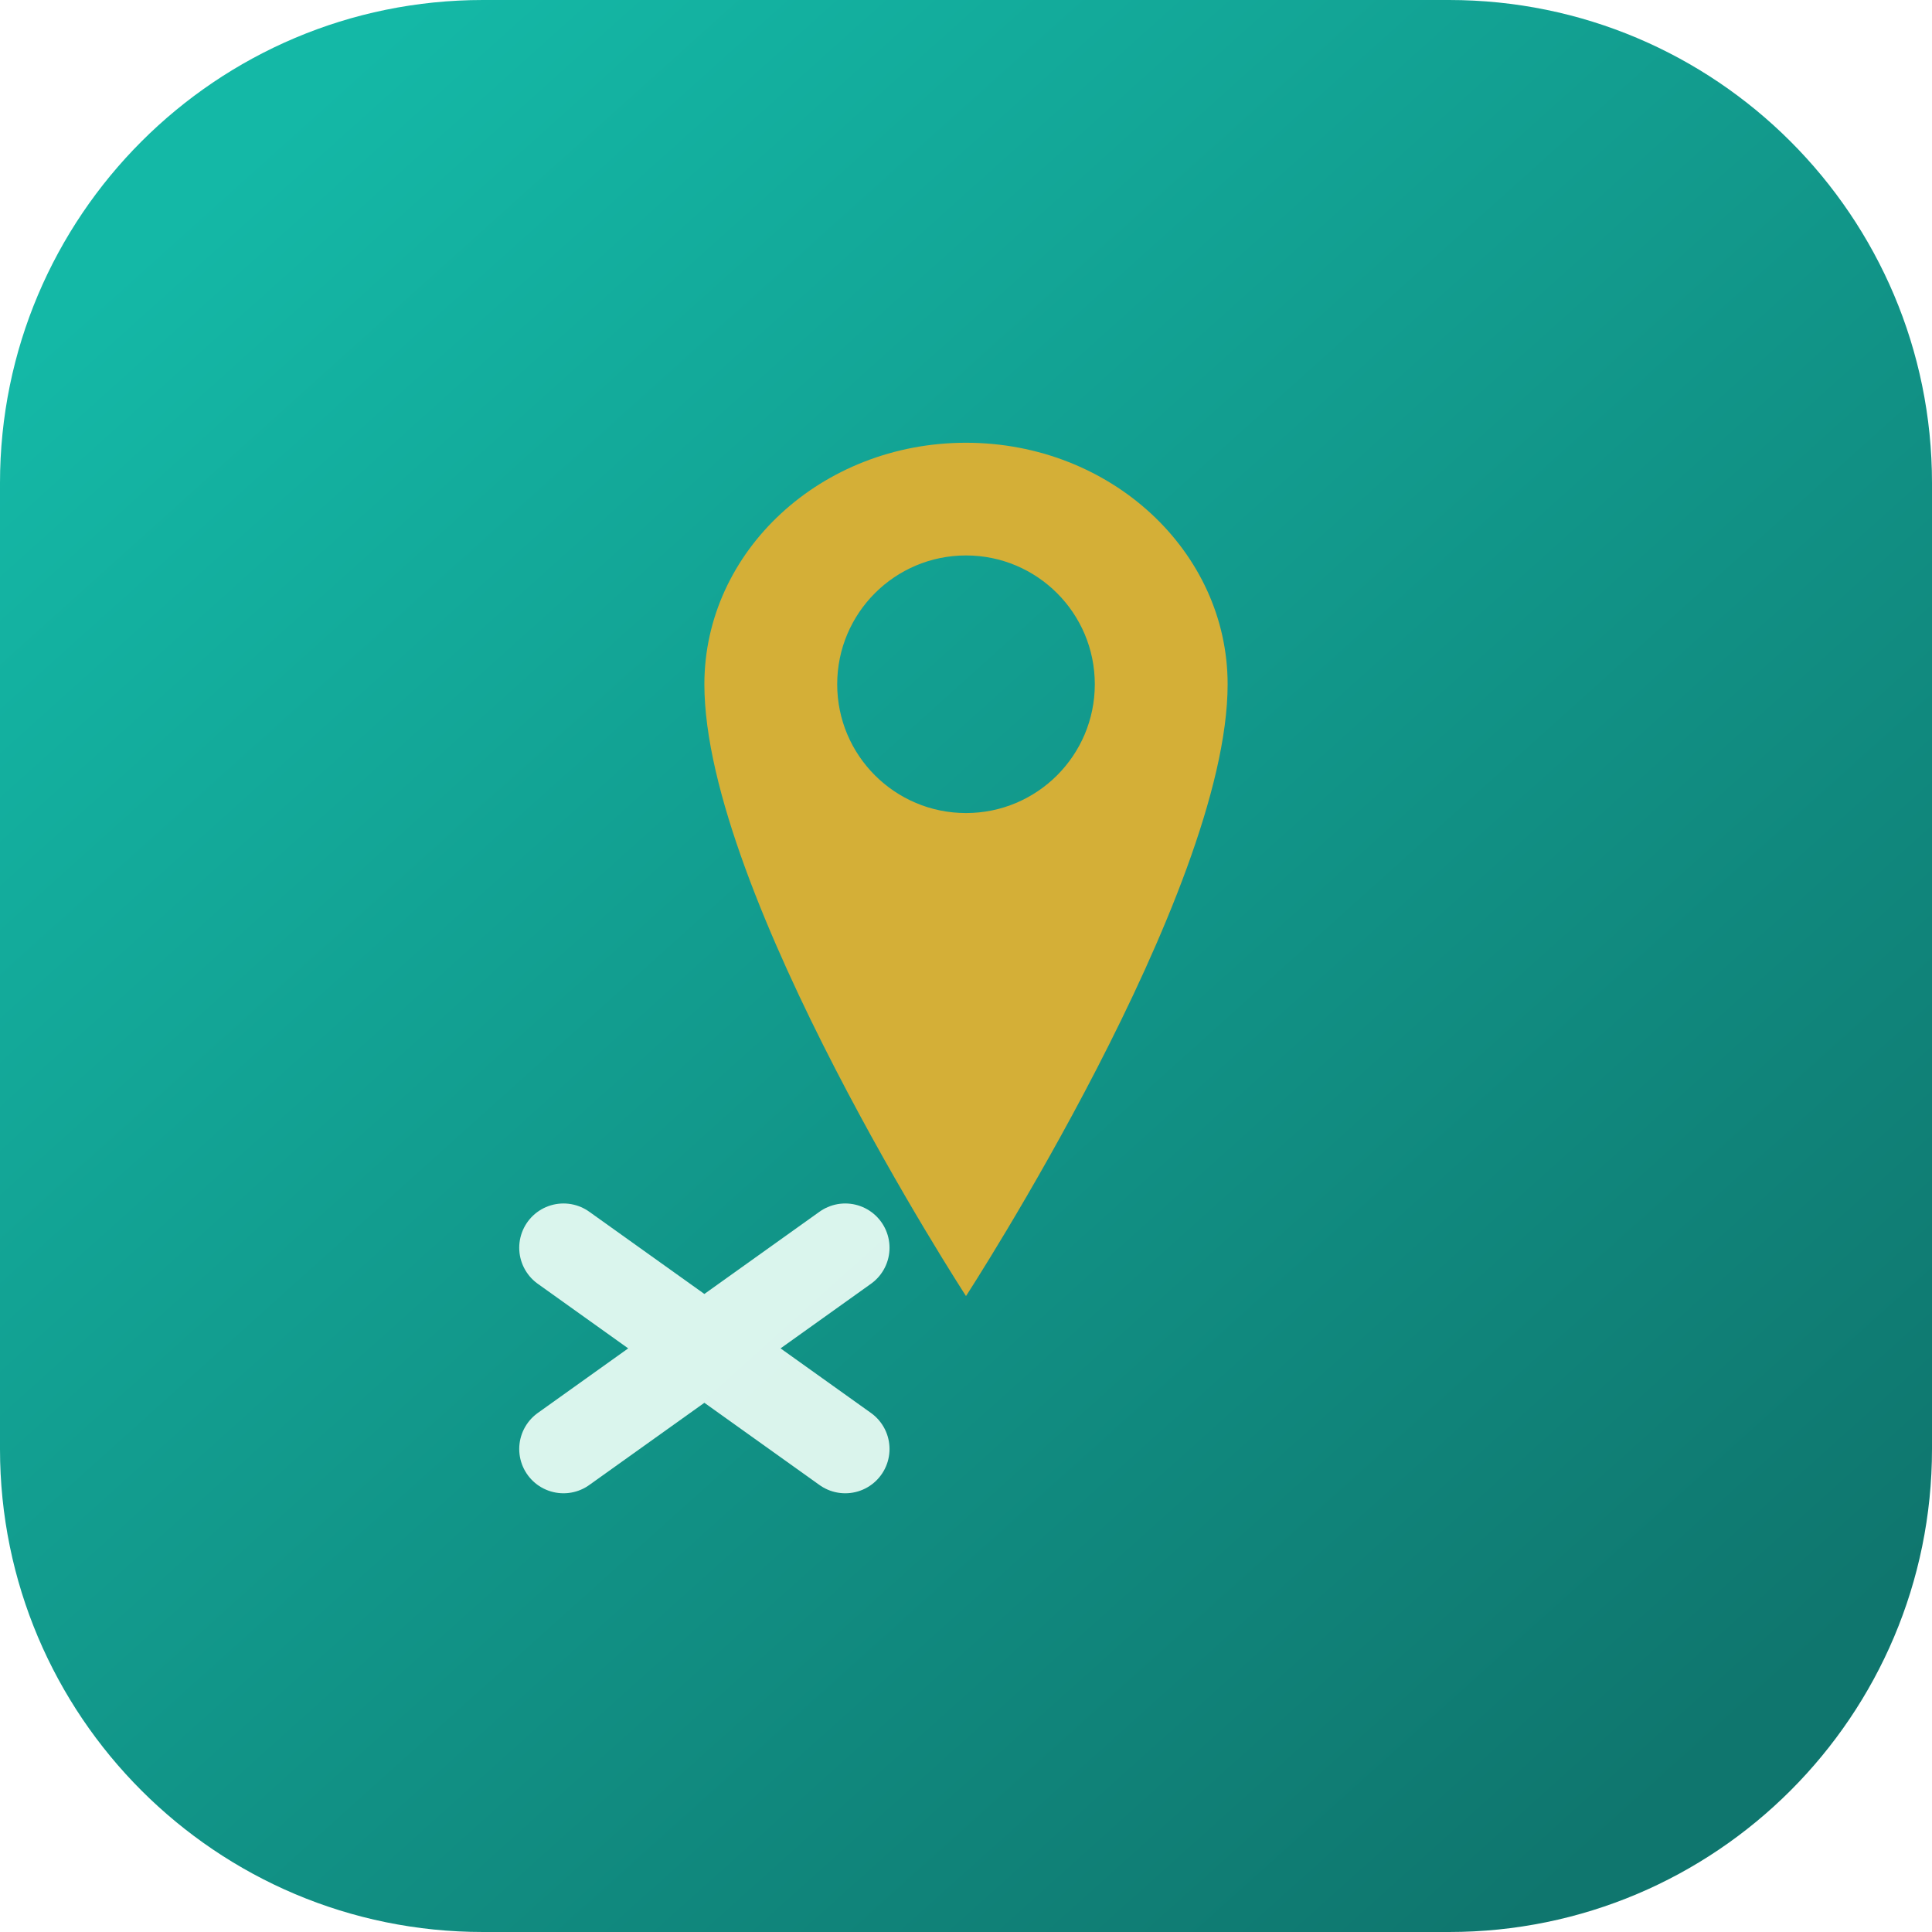
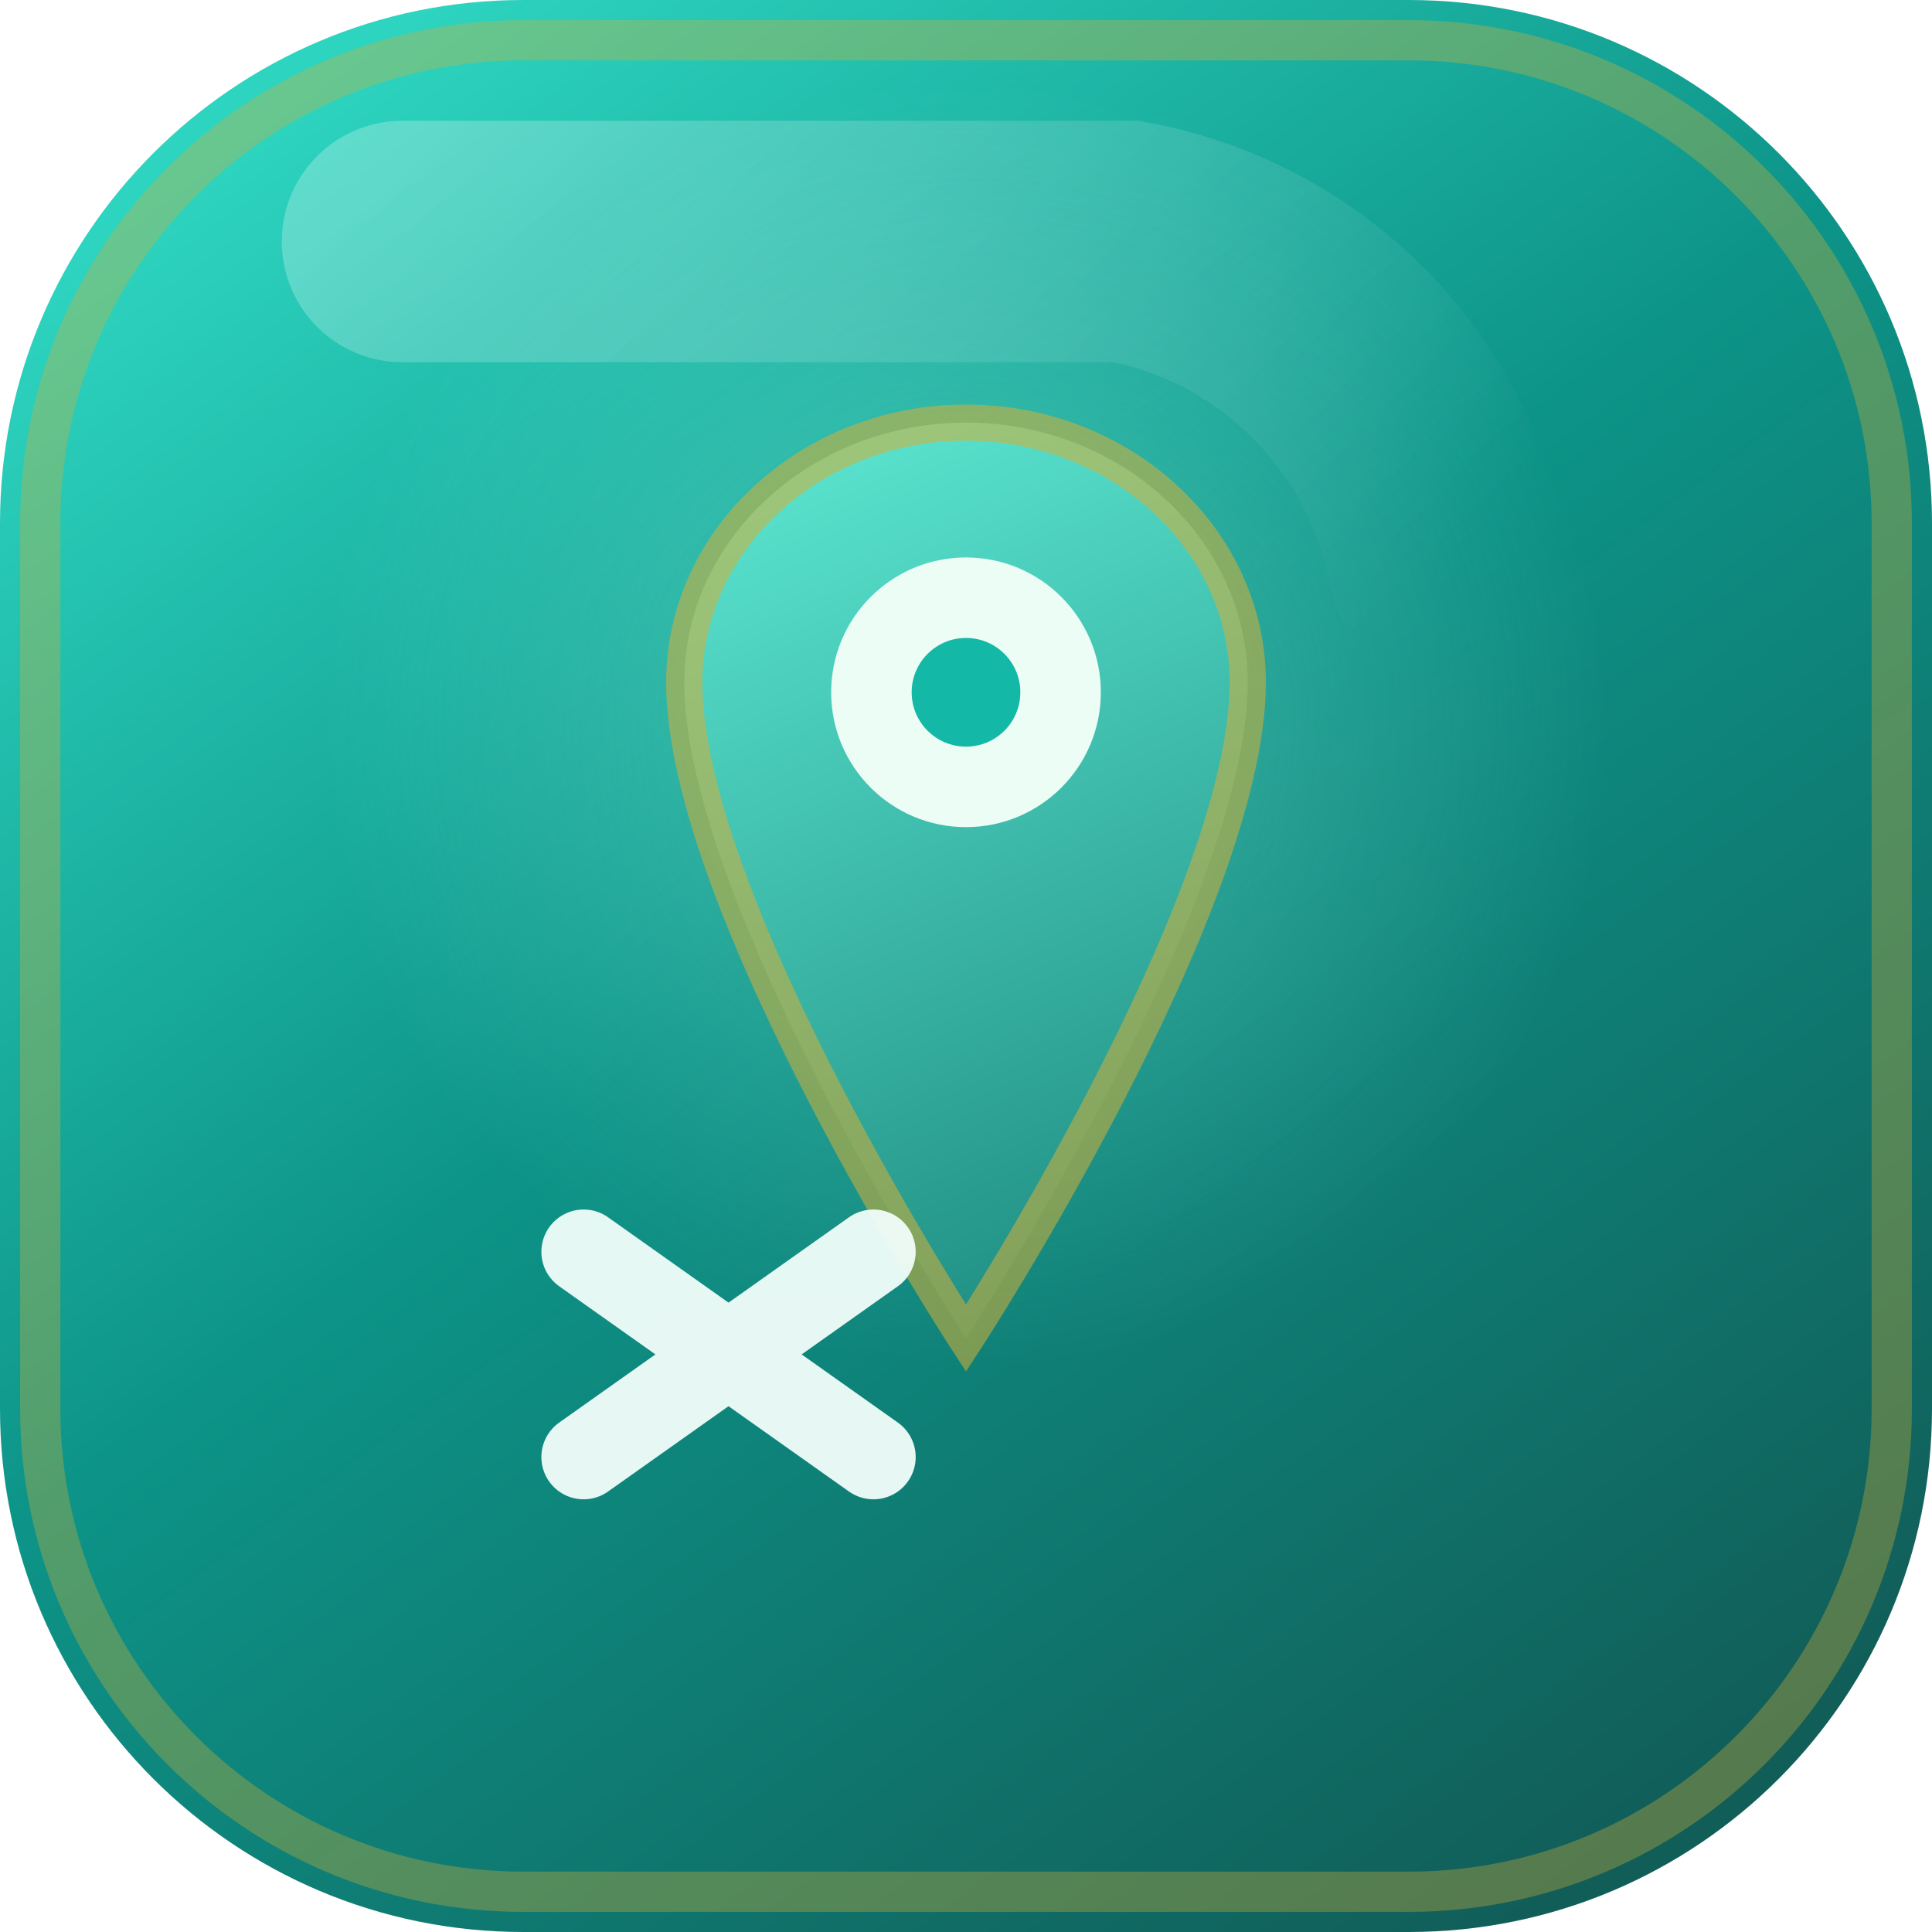
<svg xmlns="http://www.w3.org/2000/svg" viewBox="0 0 48 48" role="img">
  <defs>
-     <linearGradient id="hm" x1="6" y1="4" x2="42" y2="44" gradientUnits="userSpaceOnUse">
-       <stop stop-color="#14b8a6" />
+     <linearGradient id="hm-bg" x1="8" y1="2" x2="40" y2="46" gradientUnits="userSpaceOnUse">
+       <stop stop-color="#2dd4bf" />
+       <stop offset="0.45" stop-color="#0d9488" />
+       <stop offset="1" stop-color="#115e59" />
+     </linearGradient>
+     <linearGradient id="hm-pin" x1="18" y1="10" x2="30" y2="38" gradientUnits="userSpaceOnUse">
+       <stop stop-color="#5eead4" />
      <stop offset="1" stop-color="#0f766e" />
    </linearGradient>
+     <linearGradient id="hm-shine" x1="10" y1="4" x2="28" y2="22" gradientUnits="userSpaceOnUse">
+       <stop stop-color="#ffffff" stop-opacity="0.45" />
+       <stop offset="1" stop-color="#ffffff" stop-opacity="0" />
+     </linearGradient>
+     <radialGradient id="hm-glow" cx="24" cy="18" r="16" gradientUnits="userSpaceOnUse">
+       <stop stop-color="#99f6e4" stop-opacity="0.35" />
+       <stop offset="1" stop-color="#99f6e4" stop-opacity="0" />
+     </radialGradient>
  </defs>
-   <rect width="48" height="48" rx="12" fill="url(#hm)" />
-   <path fill="#D4AF37" d="M24 11c-3.6 0-6.5 2.7-6.5 6 0 5.2 6.5 15.2 6.5 15.2s6.5-10 6.5-15.2c0-3.3-2.9-6-6.5-6zm0 9.2a3.2 3.2 0 110-6.4 3.2 3.2 0 010 6.4z" />
-   <path d="M14 36l7-5M21 36l-7-5" fill="none" stroke="#ecfdf5" stroke-width="2.2" stroke-linecap="round" opacity="0.92" />
+   <rect width="48" height="48" rx="13" fill="url(#hm-bg)" />
+   <rect width="48" height="48" rx="13" fill="url(#hm-glow)" />
+   <rect x="1" y="1" width="46" height="46" rx="12" fill="none" stroke="#D4AF37" stroke-opacity="0.35" stroke-width="1" />
+   <path fill="url(#hm-pin)" stroke="#D4AF37" stroke-opacity="0.55" stroke-width="0.9" d="M24 10.5c-3.85 0-7 2.9-7 6.45 0 5.55 7 16.3 7 16.3s7-10.75 7-16.3c0-3.55-3.15-6.45-7-6.45z" />
+   <circle cx="24" cy="17.2" r="3.35" fill="#ecfdf5" />
+   <circle cx="24" cy="17.2" r="1.35" fill="#14b8a6" />
+   <path d="M14.5 36.2l7.2-5.1M21.7 36.2l-7.2-5.1" fill="none" stroke="#f0fdfa" stroke-width="2.1" stroke-linecap="round" opacity="0.95" />
+   <path d="M10 6h18a10 10 0 018 8" fill="none" stroke="url(#hm-shine)" stroke-width="6" stroke-linecap="round" opacity="0.55" />
</svg>
